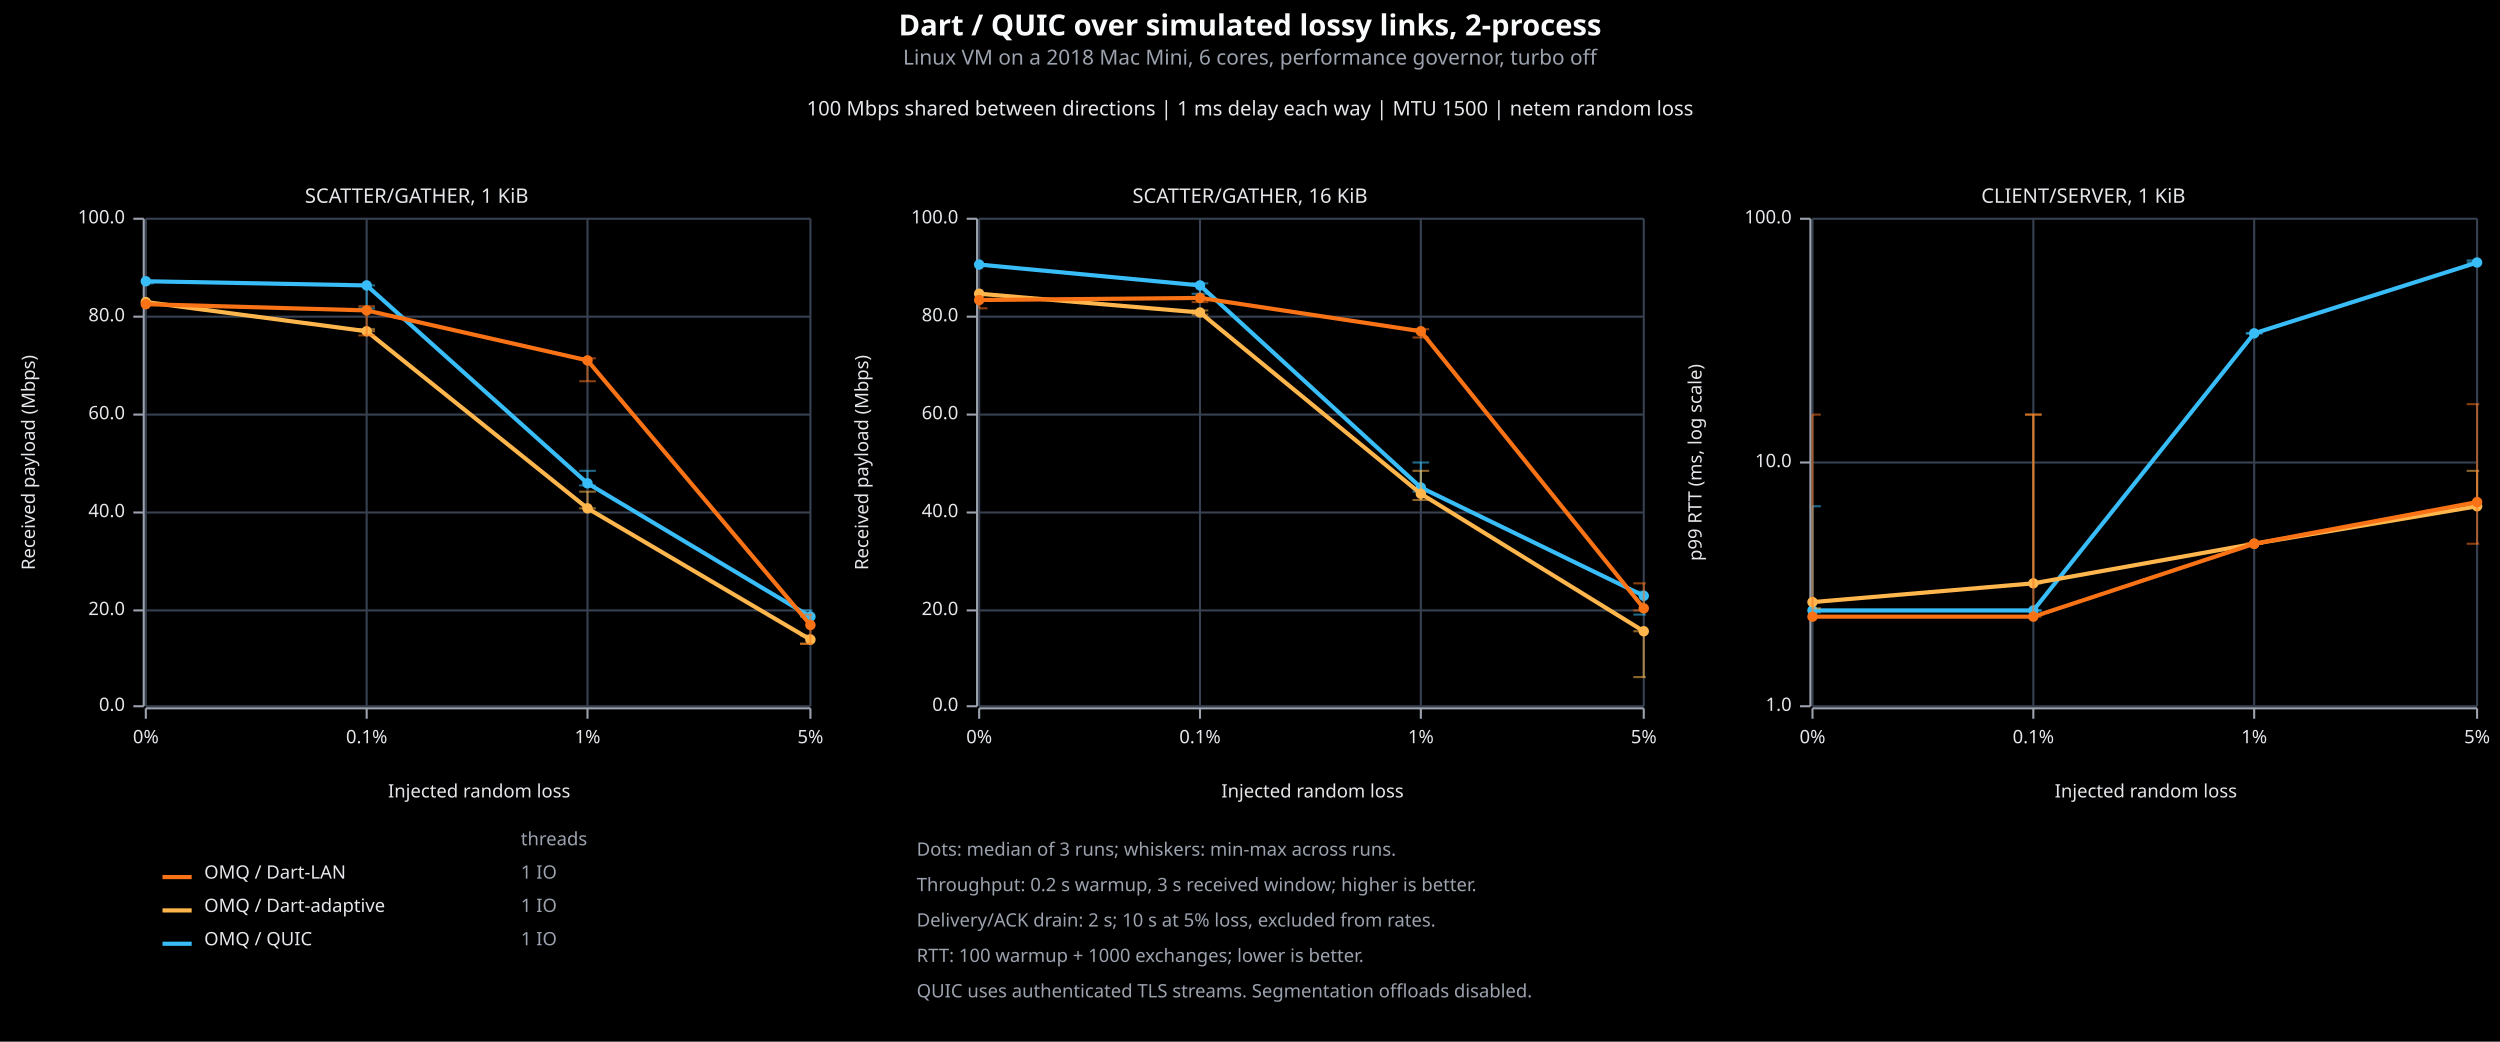
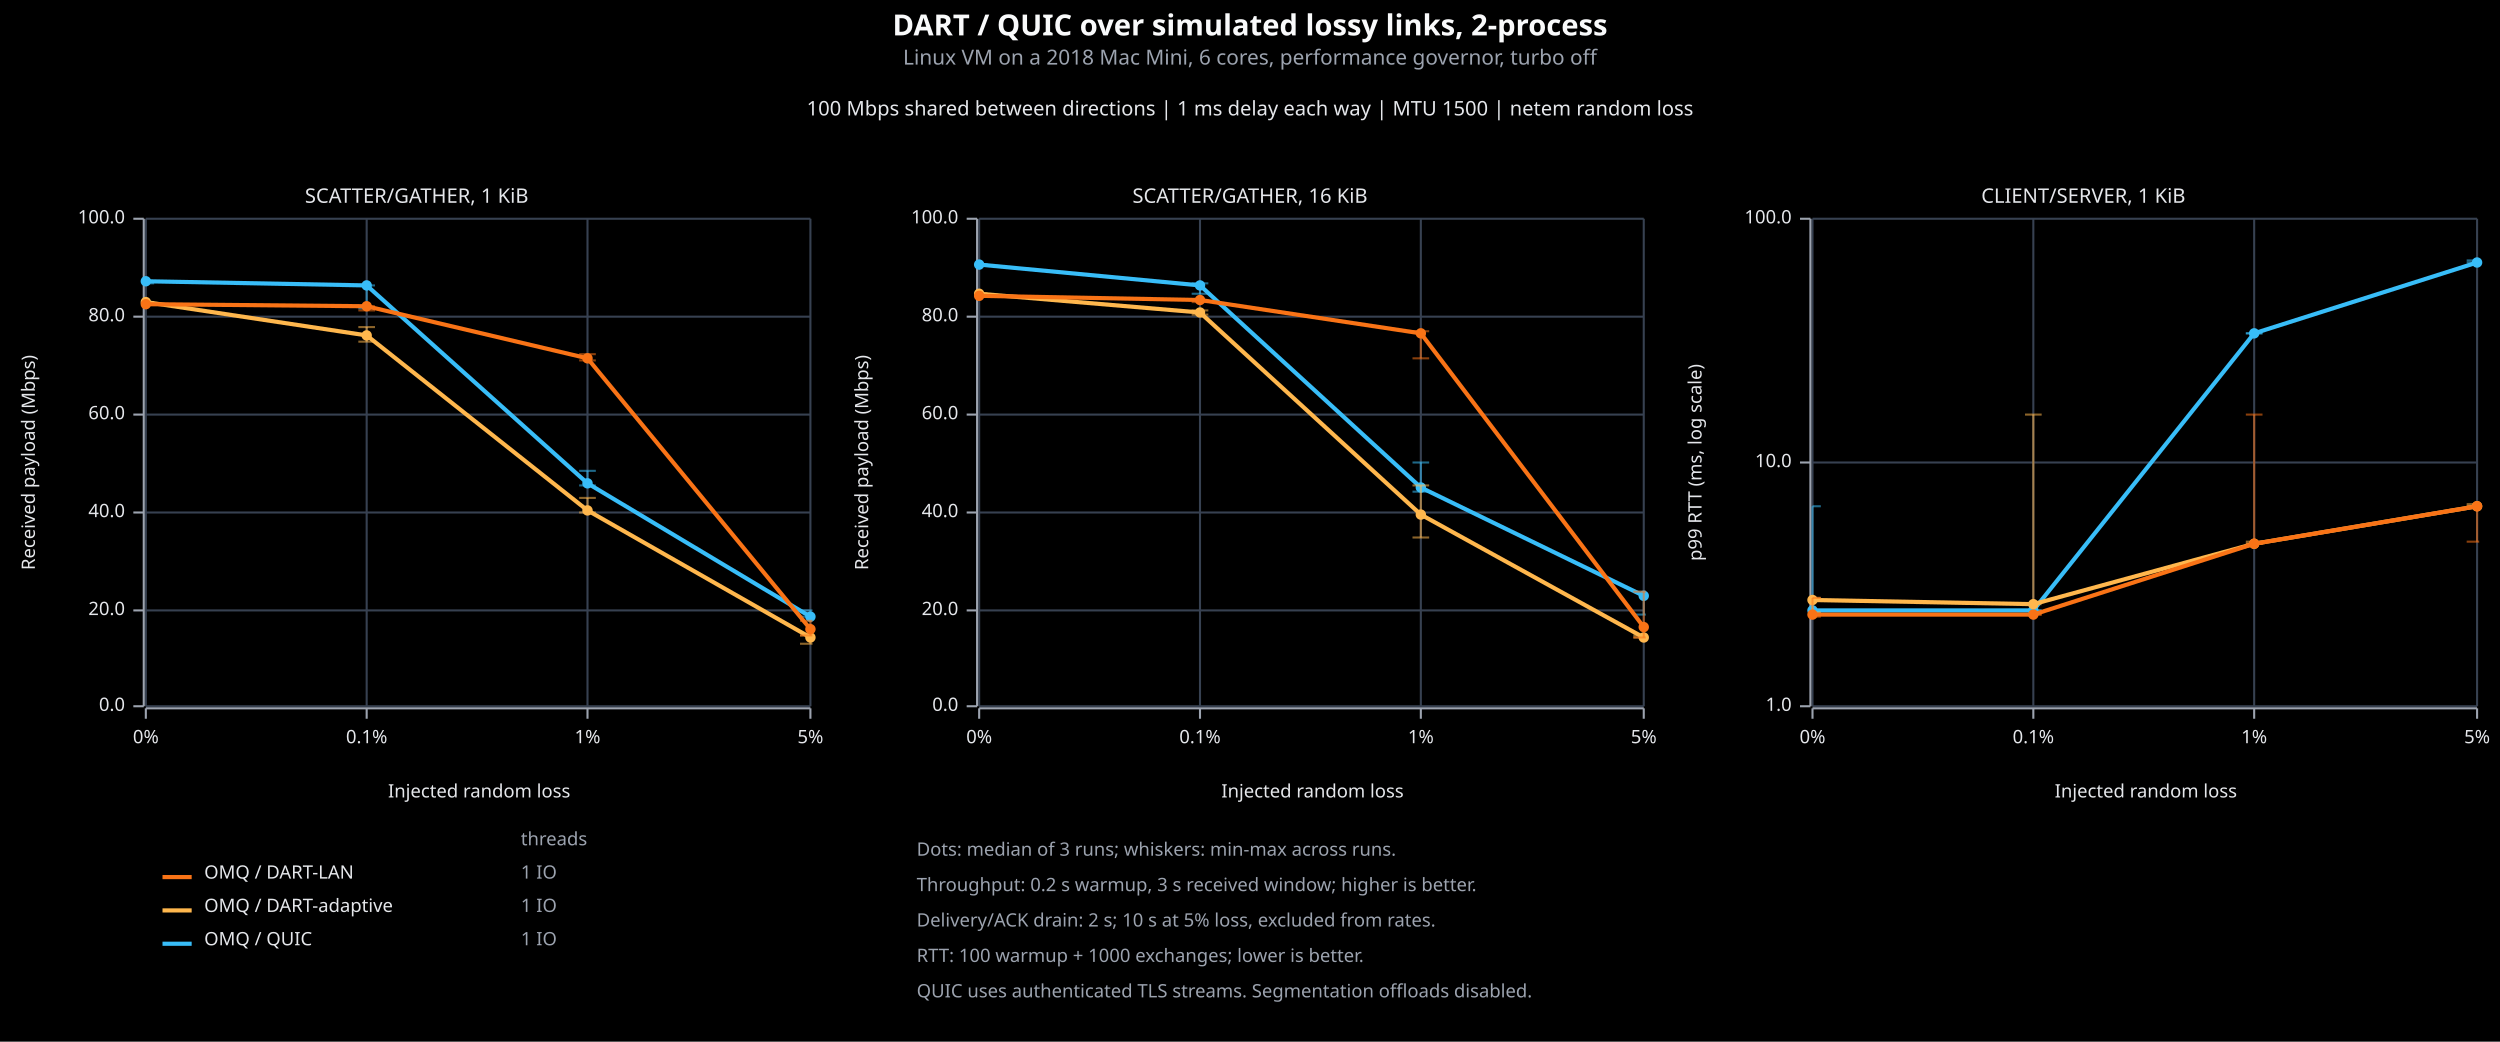
<svg xmlns="http://www.w3.org/2000/svg" viewBox="0 0 1200 500" font-family="system-ui, -apple-system, sans-serif">
  <rect x="0" y="0" width="1200" height="500" opacity="1" fill="#000000" stroke="none" />
-   <text x="600" y="17" text-anchor="middle" font-family="sans-serif" font-size="14" font-weight="bold" fill="#F9FAFB">Dart / QUIC over simulated lossy links, 2-process</text>
+   <text x="600" y="17" text-anchor="middle" font-family="sans-serif" font-size="14" font-weight="bold" fill="#F9FAFB">DART / QUIC over simulated lossy links, 2-process</text>
  <text x="600" y="31" text-anchor="middle" font-family="sans-serif" font-size="10" fill="#9CA3AF">Linux VM on a 2018 Mac Mini, 6 cores, performance governor, turbo off</text>
  <text x="600" y="53" dy="0.5ex" text-anchor="middle" font-family="sans-serif" font-size="9.677" opacity="1" fill="#E5E7EB">
100 Mbps shared between directions | 1 ms delay each way | MTU 1500 | netem random loss
</text>
  <text x="200" y="90" dy="0.76em" text-anchor="middle" font-family="sans-serif" font-size="9.677" opacity="1" fill="#E5E7EB">
SCATTER/GATHER, 1 KiB
</text>
  <text x="10" y="222" dy="0.76em" text-anchor="middle" font-family="sans-serif" font-size="8.871" opacity="1" fill="#E5E7EB" transform="rotate(270, 10, 222)">
Received payload (Mbps)
</text>
  <text x="230" y="385" dy="-0.5ex" text-anchor="middle" font-family="sans-serif" font-size="8.871" opacity="1" fill="#E5E7EB">
Injected random loss
</text>
  <line opacity="1" stroke="#374151" stroke-width="1" x1="70" y1="339" x2="70" y2="105" />
  <line opacity="1" stroke="#374151" stroke-width="1" x1="176" y1="339" x2="176" y2="105" />
  <line opacity="1" stroke="#374151" stroke-width="1" x1="282" y1="339" x2="282" y2="105" />
  <line opacity="1" stroke="#374151" stroke-width="1" x1="389" y1="339" x2="389" y2="105" />
  <line opacity="1" stroke="#374151" stroke-width="1" x1="70" y1="339" x2="389" y2="339" />
  <line opacity="1" stroke="#374151" stroke-width="1" x1="70" y1="293" x2="389" y2="293" />
  <line opacity="1" stroke="#374151" stroke-width="1" x1="70" y1="246" x2="389" y2="246" />
  <line opacity="1" stroke="#374151" stroke-width="1" x1="70" y1="199" x2="389" y2="199" />
  <line opacity="1" stroke="#374151" stroke-width="1" x1="70" y1="152" x2="389" y2="152" />
  <line opacity="1" stroke="#374151" stroke-width="1" x1="70" y1="105" x2="389" y2="105" />
  <polyline fill="none" opacity="1" stroke="#9CA3AF" stroke-width="1" points="69,105 69,339 " />
  <text x="60" y="339" dy="0.5ex" text-anchor="end" font-family="sans-serif" font-size="8.871" opacity="1" fill="#E5E7EB">
0.0
</text>
  <polyline fill="none" opacity="1" stroke="#9CA3AF" stroke-width="1" points="64,339 69,339 " />
  <text x="60" y="293" dy="0.5ex" text-anchor="end" font-family="sans-serif" font-size="8.871" opacity="1" fill="#E5E7EB">
20.0
</text>
  <polyline fill="none" opacity="1" stroke="#9CA3AF" stroke-width="1" points="64,293 69,293 " />
  <text x="60" y="246" dy="0.5ex" text-anchor="end" font-family="sans-serif" font-size="8.871" opacity="1" fill="#E5E7EB">
40.0
</text>
  <polyline fill="none" opacity="1" stroke="#9CA3AF" stroke-width="1" points="64,246 69,246 " />
  <text x="60" y="199" dy="0.5ex" text-anchor="end" font-family="sans-serif" font-size="8.871" opacity="1" fill="#E5E7EB">
60.0
</text>
  <polyline fill="none" opacity="1" stroke="#9CA3AF" stroke-width="1" points="64,199 69,199 " />
  <text x="60" y="152" dy="0.5ex" text-anchor="end" font-family="sans-serif" font-size="8.871" opacity="1" fill="#E5E7EB">
80.0
</text>
  <polyline fill="none" opacity="1" stroke="#9CA3AF" stroke-width="1" points="64,152 69,152 " />
  <text x="60" y="105" dy="0.5ex" text-anchor="end" font-family="sans-serif" font-size="8.871" opacity="1" fill="#E5E7EB">
100.0
</text>
  <polyline fill="none" opacity="1" stroke="#9CA3AF" stroke-width="1" points="64,105 69,105 " />
  <polyline fill="none" opacity="1" stroke="#9CA3AF" stroke-width="1" points="70,340 389,340 " />
  <text x="70" y="350" dy="0.76em" text-anchor="middle" font-family="sans-serif" font-size="8.871" opacity="1" fill="#E5E7EB">
0%
</text>
  <polyline fill="none" opacity="1" stroke="#9CA3AF" stroke-width="1" points="70,340 70,345 " />
  <text x="176" y="350" dy="0.76em" text-anchor="middle" font-family="sans-serif" font-size="8.871" opacity="1" fill="#E5E7EB">
0.1%
</text>
  <polyline fill="none" opacity="1" stroke="#9CA3AF" stroke-width="1" points="176,340 176,345 " />
  <text x="282" y="350" dy="0.76em" text-anchor="middle" font-family="sans-serif" font-size="8.871" opacity="1" fill="#E5E7EB">
1%
</text>
  <polyline fill="none" opacity="1" stroke="#9CA3AF" stroke-width="1" points="282,340 282,345 " />
  <text x="389" y="350" dy="0.76em" text-anchor="middle" font-family="sans-serif" font-size="8.871" opacity="1" fill="#E5E7EB">
5%
</text>
  <polyline fill="none" opacity="1" stroke="#9CA3AF" stroke-width="1" points="389,340 389,345 " />
  <polyline fill="none" opacity="0.55" stroke="#38BDF8" stroke-width="1" points="70,136 70,135 " />
  <polyline fill="none" opacity="0.55" stroke="#38BDF8" stroke-width="1" points="70,136 74,136 " />
  <polyline fill="none" opacity="0.55" stroke="#38BDF8" stroke-width="1" points="70,135 74,135 " />
  <polyline fill="none" opacity="0.55" stroke="#38BDF8" stroke-width="1" points="176,148 176,137 " />
  <polyline fill="none" opacity="0.55" stroke="#38BDF8" stroke-width="1" points="172,148 180,148 " />
  <polyline fill="none" opacity="0.55" stroke="#38BDF8" stroke-width="1" points="172,137 180,137 " />
  <polyline fill="none" opacity="0.55" stroke="#38BDF8" stroke-width="1" points="282,233 282,226 " />
  <polyline fill="none" opacity="0.55" stroke="#38BDF8" stroke-width="1" points="278,233 286,233 " />
  <polyline fill="none" opacity="0.55" stroke="#38BDF8" stroke-width="1" points="278,226 286,226 " />
  <polyline fill="none" opacity="0.55" stroke="#38BDF8" stroke-width="1" points="389,296 389,293 " />
  <polyline fill="none" opacity="0.55" stroke="#38BDF8" stroke-width="1" points="384,296 390,296 " />
  <polyline fill="none" opacity="0.55" stroke="#38BDF8" stroke-width="1" points="384,293 390,293 " />
  <polyline fill="none" opacity="1" stroke="#38BDF8" stroke-width="2" points="70,135 176,137 282,232 389,296 " />
  <circle cx="70" cy="135" r="2.5" opacity="1" fill="#38BDF8" stroke="none" stroke-width="1" />
  <circle cx="176" cy="137" r="2.5" opacity="1" fill="#38BDF8" stroke="none" stroke-width="1" />
  <circle cx="282" cy="232" r="2.5" opacity="1" fill="#38BDF8" stroke="none" stroke-width="1" />
  <circle cx="389" cy="296" r="2.5" opacity="1" fill="#38BDF8" stroke="none" stroke-width="1" />
  <polyline fill="none" opacity="0.55" stroke="#FFB74D" stroke-width="1" points="70,145 70,145 " />
  <polyline fill="none" opacity="0.55" stroke="#FFB74D" stroke-width="1" points="70,145 74,145 " />
  <polyline fill="none" opacity="0.55" stroke="#FFB74D" stroke-width="1" points="70,145 74,145 " />
-   <polyline fill="none" opacity="0.55" stroke="#FFB74D" stroke-width="1" points="176,159 176,158 " />
-   <polyline fill="none" opacity="0.55" stroke="#FFB74D" stroke-width="1" points="172,159 180,159 " />
-   <polyline fill="none" opacity="0.55" stroke="#FFB74D" stroke-width="1" points="172,158 180,158 " />
-   <polyline fill="none" opacity="0.55" stroke="#FFB74D" stroke-width="1" points="282,244 282,236 " />
-   <polyline fill="none" opacity="0.55" stroke="#FFB74D" stroke-width="1" points="278,244 286,244 " />
-   <polyline fill="none" opacity="0.55" stroke="#FFB74D" stroke-width="1" points="278,236 286,236 " />
+   <polyline fill="none" opacity="0.55" stroke="#FFB74D" stroke-width="1" points="176,164 176,157 " />
+   <polyline fill="none" opacity="0.55" stroke="#FFB74D" stroke-width="1" points="172,164 180,164 " />
+   <polyline fill="none" opacity="0.55" stroke="#FFB74D" stroke-width="1" points="172,157 180,157 " />
+   <polyline fill="none" opacity="0.55" stroke="#FFB74D" stroke-width="1" points="282,246 282,239 " />
+   <polyline fill="none" opacity="0.55" stroke="#FFB74D" stroke-width="1" points="278,246 286,246 " />
+   <polyline fill="none" opacity="0.55" stroke="#FFB74D" stroke-width="1" points="278,239 286,239 " />
  <polyline fill="none" opacity="0.55" stroke="#FFB74D" stroke-width="1" points="389,309 389,305 " />
  <polyline fill="none" opacity="0.55" stroke="#FFB74D" stroke-width="1" points="384,309 390,309 " />
  <polyline fill="none" opacity="0.55" stroke="#FFB74D" stroke-width="1" points="384,305 390,305 " />
-   <polyline fill="none" opacity="1" stroke="#FFB74D" stroke-width="2" points="70,145 176,159 282,244 389,307 " />
+   <polyline fill="none" opacity="1" stroke="#FFB74D" stroke-width="2" points="70,145 176,161 282,245 389,306 " />
  <circle cx="70" cy="145" r="2.5" opacity="1" fill="#FFB74D" stroke="none" stroke-width="1" />
-   <circle cx="176" cy="159" r="2.5" opacity="1" fill="#FFB74D" stroke="none" stroke-width="1" />
-   <circle cx="282" cy="244" r="2.5" opacity="1" fill="#FFB74D" stroke="none" stroke-width="1" />
-   <circle cx="389" cy="307" r="2.5" opacity="1" fill="#FFB74D" stroke="none" stroke-width="1" />
+   <circle cx="176" cy="161" r="2.5" opacity="1" fill="#FFB74D" stroke="none" stroke-width="1" />
+   <circle cx="282" cy="245" r="2.5" opacity="1" fill="#FFB74D" stroke="none" stroke-width="1" />
+   <circle cx="389" cy="306" r="2.5" opacity="1" fill="#FFB74D" stroke="none" stroke-width="1" />
  <polyline fill="none" opacity="0.55" stroke="#F97316" stroke-width="1" points="70,146 70,146 " />
  <polyline fill="none" opacity="0.55" stroke="#F97316" stroke-width="1" points="70,146 74,146 " />
  <polyline fill="none" opacity="0.55" stroke="#F97316" stroke-width="1" points="70,146 74,146 " />
-   <polyline fill="none" opacity="0.55" stroke="#F97316" stroke-width="1" points="176,161 176,147 " />
-   <polyline fill="none" opacity="0.55" stroke="#F97316" stroke-width="1" points="172,161 180,161 " />
+   <polyline fill="none" opacity="0.55" stroke="#F97316" stroke-width="1" points="176,149 176,147 " />
+   <polyline fill="none" opacity="0.55" stroke="#F97316" stroke-width="1" points="172,149 180,149 " />
  <polyline fill="none" opacity="0.55" stroke="#F97316" stroke-width="1" points="172,147 180,147 " />
-   <polyline fill="none" opacity="0.55" stroke="#F97316" stroke-width="1" points="282,183 282,172 " />
-   <polyline fill="none" opacity="0.55" stroke="#F97316" stroke-width="1" points="278,183 286,183 " />
-   <polyline fill="none" opacity="0.55" stroke="#F97316" stroke-width="1" points="278,172 286,172 " />
-   <polyline fill="none" opacity="0.55" stroke="#F97316" stroke-width="1" points="389,309 389,295 " />
-   <polyline fill="none" opacity="0.55" stroke="#F97316" stroke-width="1" points="384,309 390,309 " />
-   <polyline fill="none" opacity="0.55" stroke="#F97316" stroke-width="1" points="384,295 390,295 " />
-   <polyline fill="none" opacity="1" stroke="#F97316" stroke-width="2" points="70,146 176,149 282,173 389,300 " />
+   <polyline fill="none" opacity="0.55" stroke="#F97316" stroke-width="1" points="282,173 282,170 " />
+   <polyline fill="none" opacity="0.55" stroke="#F97316" stroke-width="1" points="278,173 286,173 " />
+   <polyline fill="none" opacity="0.55" stroke="#F97316" stroke-width="1" points="278,170 286,170 " />
+   <polyline fill="none" opacity="0.55" stroke="#F97316" stroke-width="1" points="389,305 389,298 " />
+   <polyline fill="none" opacity="0.55" stroke="#F97316" stroke-width="1" points="384,305 390,305 " />
+   <polyline fill="none" opacity="0.55" stroke="#F97316" stroke-width="1" points="384,298 390,298 " />
+   <polyline fill="none" opacity="1" stroke="#F97316" stroke-width="2" points="70,146 176,147 282,172 389,302 " />
  <circle cx="70" cy="146" r="2.5" opacity="1" fill="#F97316" stroke="none" stroke-width="1" />
-   <circle cx="176" cy="149" r="2.5" opacity="1" fill="#F97316" stroke="none" stroke-width="1" />
-   <circle cx="282" cy="173" r="2.5" opacity="1" fill="#F97316" stroke="none" stroke-width="1" />
-   <circle cx="389" cy="300" r="2.5" opacity="1" fill="#F97316" stroke="none" stroke-width="1" />
+   <circle cx="176" cy="147" r="2.5" opacity="1" fill="#F97316" stroke="none" stroke-width="1" />
+   <circle cx="282" cy="172" r="2.5" opacity="1" fill="#F97316" stroke="none" stroke-width="1" />
+   <circle cx="389" cy="302" r="2.5" opacity="1" fill="#F97316" stroke="none" stroke-width="1" />
  <text x="600" y="90" dy="0.76em" text-anchor="middle" font-family="sans-serif" font-size="9.677" opacity="1" fill="#E5E7EB">
SCATTER/GATHER, 16 KiB
</text>
  <text x="410" y="222" dy="0.76em" text-anchor="middle" font-family="sans-serif" font-size="8.871" opacity="1" fill="#E5E7EB" transform="rotate(270, 410, 222)">
Received payload (Mbps)
</text>
  <text x="630" y="385" dy="-0.5ex" text-anchor="middle" font-family="sans-serif" font-size="8.871" opacity="1" fill="#E5E7EB">
Injected random loss
</text>
  <line opacity="1" stroke="#374151" stroke-width="1" x1="470" y1="339" x2="470" y2="105" />
  <line opacity="1" stroke="#374151" stroke-width="1" x1="576" y1="339" x2="576" y2="105" />
  <line opacity="1" stroke="#374151" stroke-width="1" x1="682" y1="339" x2="682" y2="105" />
  <line opacity="1" stroke="#374151" stroke-width="1" x1="789" y1="339" x2="789" y2="105" />
  <line opacity="1" stroke="#374151" stroke-width="1" x1="470" y1="339" x2="789" y2="339" />
  <line opacity="1" stroke="#374151" stroke-width="1" x1="470" y1="293" x2="789" y2="293" />
  <line opacity="1" stroke="#374151" stroke-width="1" x1="470" y1="246" x2="789" y2="246" />
  <line opacity="1" stroke="#374151" stroke-width="1" x1="470" y1="199" x2="789" y2="199" />
  <line opacity="1" stroke="#374151" stroke-width="1" x1="470" y1="152" x2="789" y2="152" />
  <line opacity="1" stroke="#374151" stroke-width="1" x1="470" y1="105" x2="789" y2="105" />
  <polyline fill="none" opacity="1" stroke="#9CA3AF" stroke-width="1" points="469,105 469,339 " />
  <text x="460" y="339" dy="0.5ex" text-anchor="end" font-family="sans-serif" font-size="8.871" opacity="1" fill="#E5E7EB">
0.0
</text>
  <polyline fill="none" opacity="1" stroke="#9CA3AF" stroke-width="1" points="464,339 469,339 " />
  <text x="460" y="293" dy="0.5ex" text-anchor="end" font-family="sans-serif" font-size="8.871" opacity="1" fill="#E5E7EB">
20.0
</text>
  <polyline fill="none" opacity="1" stroke="#9CA3AF" stroke-width="1" points="464,293 469,293 " />
  <text x="460" y="246" dy="0.5ex" text-anchor="end" font-family="sans-serif" font-size="8.871" opacity="1" fill="#E5E7EB">
40.0
</text>
  <polyline fill="none" opacity="1" stroke="#9CA3AF" stroke-width="1" points="464,246 469,246 " />
  <text x="460" y="199" dy="0.5ex" text-anchor="end" font-family="sans-serif" font-size="8.871" opacity="1" fill="#E5E7EB">
60.0
</text>
  <polyline fill="none" opacity="1" stroke="#9CA3AF" stroke-width="1" points="464,199 469,199 " />
  <text x="460" y="152" dy="0.5ex" text-anchor="end" font-family="sans-serif" font-size="8.871" opacity="1" fill="#E5E7EB">
80.0
</text>
  <polyline fill="none" opacity="1" stroke="#9CA3AF" stroke-width="1" points="464,152 469,152 " />
  <text x="460" y="105" dy="0.5ex" text-anchor="end" font-family="sans-serif" font-size="8.871" opacity="1" fill="#E5E7EB">
100.0
</text>
  <polyline fill="none" opacity="1" stroke="#9CA3AF" stroke-width="1" points="464,105 469,105 " />
  <polyline fill="none" opacity="1" stroke="#9CA3AF" stroke-width="1" points="470,340 789,340 " />
  <text x="470" y="350" dy="0.76em" text-anchor="middle" font-family="sans-serif" font-size="8.871" opacity="1" fill="#E5E7EB">
0%
</text>
  <polyline fill="none" opacity="1" stroke="#9CA3AF" stroke-width="1" points="470,340 470,345 " />
  <text x="576" y="350" dy="0.76em" text-anchor="middle" font-family="sans-serif" font-size="8.871" opacity="1" fill="#E5E7EB">
0.1%
</text>
  <polyline fill="none" opacity="1" stroke="#9CA3AF" stroke-width="1" points="576,340 576,345 " />
  <text x="682" y="350" dy="0.76em" text-anchor="middle" font-family="sans-serif" font-size="8.871" opacity="1" fill="#E5E7EB">
1%
</text>
  <polyline fill="none" opacity="1" stroke="#9CA3AF" stroke-width="1" points="682,340 682,345 " />
  <text x="789" y="350" dy="0.76em" text-anchor="middle" font-family="sans-serif" font-size="8.871" opacity="1" fill="#E5E7EB">
5%
</text>
  <polyline fill="none" opacity="1" stroke="#9CA3AF" stroke-width="1" points="789,340 789,345 " />
  <polyline fill="none" opacity="0.55" stroke="#38BDF8" stroke-width="1" points="470,127 470,127 " />
  <polyline fill="none" opacity="0.55" stroke="#38BDF8" stroke-width="1" points="470,127 474,127 " />
  <polyline fill="none" opacity="0.55" stroke="#38BDF8" stroke-width="1" points="470,127 474,127 " />
  <polyline fill="none" opacity="0.55" stroke="#38BDF8" stroke-width="1" points="576,141 576,136 " />
  <polyline fill="none" opacity="0.55" stroke="#38BDF8" stroke-width="1" points="572,141 580,141 " />
  <polyline fill="none" opacity="0.55" stroke="#38BDF8" stroke-width="1" points="572,136 580,136 " />
  <polyline fill="none" opacity="0.55" stroke="#38BDF8" stroke-width="1" points="682,236 682,222 " />
  <polyline fill="none" opacity="0.55" stroke="#38BDF8" stroke-width="1" points="678,236 686,236 " />
  <polyline fill="none" opacity="0.55" stroke="#38BDF8" stroke-width="1" points="678,222 686,222 " />
  <polyline fill="none" opacity="0.55" stroke="#38BDF8" stroke-width="1" points="789,295 789,284 " />
  <polyline fill="none" opacity="0.55" stroke="#38BDF8" stroke-width="1" points="784,295 790,295 " />
  <polyline fill="none" opacity="0.55" stroke="#38BDF8" stroke-width="1" points="784,284 790,284 " />
  <polyline fill="none" opacity="1" stroke="#38BDF8" stroke-width="2" points="470,127 576,137 682,234 789,286 " />
  <circle cx="470" cy="127" r="2.5" opacity="1" fill="#38BDF8" stroke="none" stroke-width="1" />
  <circle cx="576" cy="137" r="2.5" opacity="1" fill="#38BDF8" stroke="none" stroke-width="1" />
  <circle cx="682" cy="234" r="2.5" opacity="1" fill="#38BDF8" stroke="none" stroke-width="1" />
  <circle cx="789" cy="286" r="2.5" opacity="1" fill="#38BDF8" stroke="none" stroke-width="1" />
  <polyline fill="none" opacity="0.55" stroke="#FFB74D" stroke-width="1" points="470,141 470,141 " />
  <polyline fill="none" opacity="0.55" stroke="#FFB74D" stroke-width="1" points="470,141 474,141 " />
  <polyline fill="none" opacity="0.55" stroke="#FFB74D" stroke-width="1" points="470,141 474,141 " />
  <polyline fill="none" opacity="0.55" stroke="#FFB74D" stroke-width="1" points="576,151 576,149 " />
  <polyline fill="none" opacity="0.55" stroke="#FFB74D" stroke-width="1" points="572,151 580,151 " />
  <polyline fill="none" opacity="0.55" stroke="#FFB74D" stroke-width="1" points="572,149 580,149 " />
-   <polyline fill="none" opacity="0.55" stroke="#FFB74D" stroke-width="1" points="682,240 682,226 " />
-   <polyline fill="none" opacity="0.55" stroke="#FFB74D" stroke-width="1" points="678,240 686,240 " />
-   <polyline fill="none" opacity="0.55" stroke="#FFB74D" stroke-width="1" points="678,226 686,226 " />
-   <polyline fill="none" opacity="0.55" stroke="#FFB74D" stroke-width="1" points="789,325 789,303 " />
-   <polyline fill="none" opacity="0.55" stroke="#FFB74D" stroke-width="1" points="784,325 790,325 " />
-   <polyline fill="none" opacity="0.55" stroke="#FFB74D" stroke-width="1" points="784,303 790,303 " />
-   <polyline fill="none" opacity="1" stroke="#FFB74D" stroke-width="2" points="470,141 576,150 682,237 789,303 " />
+   <polyline fill="none" opacity="0.55" stroke="#FFB74D" stroke-width="1" points="682,258 682,233 " />
+   <polyline fill="none" opacity="0.55" stroke="#FFB74D" stroke-width="1" points="678,258 686,258 " />
+   <polyline fill="none" opacity="0.55" stroke="#FFB74D" stroke-width="1" points="678,233 686,233 " />
+   <polyline fill="none" opacity="0.55" stroke="#FFB74D" stroke-width="1" points="789,306 789,305 " />
+   <polyline fill="none" opacity="0.55" stroke="#FFB74D" stroke-width="1" points="784,306 790,306 " />
+   <polyline fill="none" opacity="0.55" stroke="#FFB74D" stroke-width="1" points="784,305 790,305 " />
+   <polyline fill="none" opacity="1" stroke="#FFB74D" stroke-width="2" points="470,141 576,150 682,247 789,306 " />
  <circle cx="470" cy="141" r="2.5" opacity="1" fill="#FFB74D" stroke="none" stroke-width="1" />
  <circle cx="576" cy="150" r="2.5" opacity="1" fill="#FFB74D" stroke="none" stroke-width="1" />
-   <circle cx="682" cy="237" r="2.5" opacity="1" fill="#FFB74D" stroke="none" stroke-width="1" />
-   <circle cx="789" cy="303" r="2.5" opacity="1" fill="#FFB74D" stroke="none" stroke-width="1" />
-   <polyline fill="none" opacity="0.55" stroke="#F97316" stroke-width="1" points="470,148 470,144 " />
-   <polyline fill="none" opacity="0.55" stroke="#F97316" stroke-width="1" points="470,148 474,148 " />
-   <polyline fill="none" opacity="0.55" stroke="#F97316" stroke-width="1" points="470,144 474,144 " />
-   <polyline fill="none" opacity="0.55" stroke="#F97316" stroke-width="1" points="576,145 576,143 " />
+   <circle cx="682" cy="247" r="2.5" opacity="1" fill="#FFB74D" stroke="none" stroke-width="1" />
+   <circle cx="789" cy="306" r="2.5" opacity="1" fill="#FFB74D" stroke="none" stroke-width="1" />
+   <polyline fill="none" opacity="0.55" stroke="#F97316" stroke-width="1" points="470,142 470,142 " />
+   <polyline fill="none" opacity="0.55" stroke="#F97316" stroke-width="1" points="470,142 474,142 " />
+   <polyline fill="none" opacity="0.55" stroke="#F97316" stroke-width="1" points="470,142 474,142 " />
+   <polyline fill="none" opacity="0.55" stroke="#F97316" stroke-width="1" points="576,145 576,144 " />
  <polyline fill="none" opacity="0.55" stroke="#F97316" stroke-width="1" points="572,145 580,145 " />
-   <polyline fill="none" opacity="0.55" stroke="#F97316" stroke-width="1" points="572,143 580,143 " />
-   <polyline fill="none" opacity="0.55" stroke="#F97316" stroke-width="1" points="682,162 682,158 " />
-   <polyline fill="none" opacity="0.55" stroke="#F97316" stroke-width="1" points="678,162 686,162 " />
-   <polyline fill="none" opacity="0.55" stroke="#F97316" stroke-width="1" points="678,158 686,158 " />
-   <polyline fill="none" opacity="0.55" stroke="#F97316" stroke-width="1" points="789,293 789,280 " />
-   <polyline fill="none" opacity="0.55" stroke="#F97316" stroke-width="1" points="784,293 790,293 " />
-   <polyline fill="none" opacity="0.55" stroke="#F97316" stroke-width="1" points="784,280 790,280 " />
-   <polyline fill="none" opacity="1" stroke="#F97316" stroke-width="2" points="470,144 576,143 682,159 789,292 " />
-   <circle cx="470" cy="144" r="2.5" opacity="1" fill="#F97316" stroke="none" stroke-width="1" />
-   <circle cx="576" cy="143" r="2.5" opacity="1" fill="#F97316" stroke="none" stroke-width="1" />
-   <circle cx="682" cy="159" r="2.5" opacity="1" fill="#F97316" stroke="none" stroke-width="1" />
-   <circle cx="789" cy="292" r="2.5" opacity="1" fill="#F97316" stroke="none" stroke-width="1" />
+   <polyline fill="none" opacity="0.55" stroke="#F97316" stroke-width="1" points="572,144 580,144 " />
+   <polyline fill="none" opacity="0.55" stroke="#F97316" stroke-width="1" points="682,172 682,159 " />
+   <polyline fill="none" opacity="0.55" stroke="#F97316" stroke-width="1" points="678,172 686,172 " />
+   <polyline fill="none" opacity="0.55" stroke="#F97316" stroke-width="1" points="678,159 686,159 " />
+   <polyline fill="none" opacity="0.55" stroke="#F97316" stroke-width="1" points="789,306 789,284 " />
+   <polyline fill="none" opacity="0.55" stroke="#F97316" stroke-width="1" points="784,306 790,306 " />
+   <polyline fill="none" opacity="0.55" stroke="#F97316" stroke-width="1" points="784,284 790,284 " />
+   <polyline fill="none" opacity="1" stroke="#F97316" stroke-width="2" points="470,142 576,144 682,160 789,301 " />
+   <circle cx="470" cy="142" r="2.5" opacity="1" fill="#F97316" stroke="none" stroke-width="1" />
+   <circle cx="576" cy="144" r="2.5" opacity="1" fill="#F97316" stroke="none" stroke-width="1" />
+   <circle cx="682" cy="160" r="2.5" opacity="1" fill="#F97316" stroke="none" stroke-width="1" />
+   <circle cx="789" cy="301" r="2.5" opacity="1" fill="#F97316" stroke="none" stroke-width="1" />
  <text x="1000" y="90" dy="0.76em" text-anchor="middle" font-family="sans-serif" font-size="9.677" opacity="1" fill="#E5E7EB">
CLIENT/SERVER, 1 KiB
</text>
  <text x="810" y="222" dy="0.76em" text-anchor="middle" font-family="sans-serif" font-size="8.871" opacity="1" fill="#E5E7EB" transform="rotate(270, 810, 222)">
p99 RTT (ms, log scale)
</text>
  <text x="1030" y="385" dy="-0.5ex" text-anchor="middle" font-family="sans-serif" font-size="8.871" opacity="1" fill="#E5E7EB">
Injected random loss
</text>
  <line opacity="1" stroke="#374151" stroke-width="1" x1="870" y1="339" x2="870" y2="105" />
  <line opacity="1" stroke="#374151" stroke-width="1" x1="976" y1="339" x2="976" y2="105" />
  <line opacity="1" stroke="#374151" stroke-width="1" x1="1082" y1="339" x2="1082" y2="105" />
  <line opacity="1" stroke="#374151" stroke-width="1" x1="1189" y1="339" x2="1189" y2="105" />
  <line opacity="1" stroke="#374151" stroke-width="1" x1="870" y1="339" x2="1189" y2="339" />
  <line opacity="1" stroke="#374151" stroke-width="1" x1="870" y1="222" x2="1189" y2="222" />
  <line opacity="1" stroke="#374151" stroke-width="1" x1="870" y1="105" x2="1189" y2="105" />
  <polyline fill="none" opacity="1" stroke="#9CA3AF" stroke-width="1" points="869,105 869,339 " />
  <text x="860" y="339" dy="0.5ex" text-anchor="end" font-family="sans-serif" font-size="8.871" opacity="1" fill="#E5E7EB">
1.0
</text>
  <polyline fill="none" opacity="1" stroke="#9CA3AF" stroke-width="1" points="864,339 869,339 " />
  <text x="860" y="222" dy="0.5ex" text-anchor="end" font-family="sans-serif" font-size="8.871" opacity="1" fill="#E5E7EB">
10.0
</text>
  <polyline fill="none" opacity="1" stroke="#9CA3AF" stroke-width="1" points="864,222 869,222 " />
  <text x="860" y="105" dy="0.5ex" text-anchor="end" font-family="sans-serif" font-size="8.871" opacity="1" fill="#E5E7EB">
100.0
</text>
  <polyline fill="none" opacity="1" stroke="#9CA3AF" stroke-width="1" points="864,105 869,105 " />
  <polyline fill="none" opacity="1" stroke="#9CA3AF" stroke-width="1" points="870,340 1189,340 " />
  <text x="870" y="350" dy="0.76em" text-anchor="middle" font-family="sans-serif" font-size="8.871" opacity="1" fill="#E5E7EB">
0%
</text>
  <polyline fill="none" opacity="1" stroke="#9CA3AF" stroke-width="1" points="870,340 870,345 " />
  <text x="976" y="350" dy="0.76em" text-anchor="middle" font-family="sans-serif" font-size="8.871" opacity="1" fill="#E5E7EB">
0.1%
</text>
  <polyline fill="none" opacity="1" stroke="#9CA3AF" stroke-width="1" points="976,340 976,345 " />
  <text x="1082" y="350" dy="0.76em" text-anchor="middle" font-family="sans-serif" font-size="8.871" opacity="1" fill="#E5E7EB">
1%
</text>
  <polyline fill="none" opacity="1" stroke="#9CA3AF" stroke-width="1" points="1082,340 1082,345 " />
  <text x="1189" y="350" dy="0.76em" text-anchor="middle" font-family="sans-serif" font-size="8.871" opacity="1" fill="#E5E7EB">
5%
</text>
  <polyline fill="none" opacity="1" stroke="#9CA3AF" stroke-width="1" points="1189,340 1189,345 " />
  <polyline fill="none" opacity="0.55" stroke="#38BDF8" stroke-width="1" points="870,294 870,243 " />
  <polyline fill="none" opacity="0.55" stroke="#38BDF8" stroke-width="1" points="870,294 874,294 " />
  <polyline fill="none" opacity="0.55" stroke="#38BDF8" stroke-width="1" points="870,243 874,243 " />
  <polyline fill="none" opacity="0.55" stroke="#38BDF8" stroke-width="1" points="976,293 976,293 " />
  <polyline fill="none" opacity="0.55" stroke="#38BDF8" stroke-width="1" points="972,293 980,293 " />
  <polyline fill="none" opacity="0.55" stroke="#38BDF8" stroke-width="1" points="972,293 980,293 " />
  <polyline fill="none" opacity="0.55" stroke="#38BDF8" stroke-width="1" points="1082,160 1082,160 " />
  <polyline fill="none" opacity="0.55" stroke="#38BDF8" stroke-width="1" points="1078,160 1086,160 " />
  <polyline fill="none" opacity="0.55" stroke="#38BDF8" stroke-width="1" points="1078,160 1086,160 " />
  <polyline fill="none" opacity="0.55" stroke="#38BDF8" stroke-width="1" points="1189,126 1189,125 " />
  <polyline fill="none" opacity="0.55" stroke="#38BDF8" stroke-width="1" points="1184,126 1190,126 " />
  <polyline fill="none" opacity="0.55" stroke="#38BDF8" stroke-width="1" points="1184,125 1190,125 " />
  <polyline fill="none" opacity="1" stroke="#38BDF8" stroke-width="2" points="870,293 976,293 1082,160 1189,126 " />
  <circle cx="870" cy="293" r="2.5" opacity="1" fill="#38BDF8" stroke="none" stroke-width="1" />
  <circle cx="976" cy="293" r="2.5" opacity="1" fill="#38BDF8" stroke="none" stroke-width="1" />
  <circle cx="1082" cy="160" r="2.5" opacity="1" fill="#38BDF8" stroke="none" stroke-width="1" />
  <circle cx="1189" cy="126" r="2.5" opacity="1" fill="#38BDF8" stroke="none" stroke-width="1" />
-   <polyline fill="none" opacity="0.55" stroke="#FFB74D" stroke-width="1" points="870,292 870,289 " />
-   <polyline fill="none" opacity="0.55" stroke="#FFB74D" stroke-width="1" points="870,292 874,292 " />
-   <polyline fill="none" opacity="0.55" stroke="#FFB74D" stroke-width="1" points="870,289 874,289 " />
-   <polyline fill="none" opacity="0.55" stroke="#FFB74D" stroke-width="1" points="976,280 976,199 " />
-   <polyline fill="none" opacity="0.55" stroke="#FFB74D" stroke-width="1" points="972,280 980,280 " />
+   <polyline fill="none" opacity="0.55" stroke="#FFB74D" stroke-width="1" points="870,294 870,287 " />
+   <polyline fill="none" opacity="0.55" stroke="#FFB74D" stroke-width="1" points="870,294 874,294 " />
+   <polyline fill="none" opacity="0.55" stroke="#FFB74D" stroke-width="1" points="870,287 874,287 " />
+   <polyline fill="none" opacity="0.55" stroke="#FFB74D" stroke-width="1" points="976,290 976,199 " />
+   <polyline fill="none" opacity="0.55" stroke="#FFB74D" stroke-width="1" points="972,290 980,290 " />
  <polyline fill="none" opacity="0.55" stroke="#FFB74D" stroke-width="1" points="972,199 980,199 " />
-   <polyline fill="none" opacity="0.55" stroke="#FFB74D" stroke-width="1" points="1082,261 1082,261 " />
+   <polyline fill="none" opacity="0.55" stroke="#FFB74D" stroke-width="1" points="1082,261 1082,260 " />
  <polyline fill="none" opacity="0.55" stroke="#FFB74D" stroke-width="1" points="1078,261 1086,261 " />
-   <polyline fill="none" opacity="0.55" stroke="#FFB74D" stroke-width="1" points="1078,261 1086,261 " />
-   <polyline fill="none" opacity="0.55" stroke="#FFB74D" stroke-width="1" points="1189,243 1189,226 " />
+   <polyline fill="none" opacity="0.55" stroke="#FFB74D" stroke-width="1" points="1078,260 1086,260 " />
+   <polyline fill="none" opacity="0.55" stroke="#FFB74D" stroke-width="1" points="1189,243 1189,242 " />
  <polyline fill="none" opacity="0.55" stroke="#FFB74D" stroke-width="1" points="1184,243 1190,243 " />
-   <polyline fill="none" opacity="0.55" stroke="#FFB74D" stroke-width="1" points="1184,226 1190,226 " />
-   <polyline fill="none" opacity="1" stroke="#FFB74D" stroke-width="2" points="870,289 976,280 1082,261 1189,243 " />
-   <circle cx="870" cy="289" r="2.5" opacity="1" fill="#FFB74D" stroke="none" stroke-width="1" />
-   <circle cx="976" cy="280" r="2.5" opacity="1" fill="#FFB74D" stroke="none" stroke-width="1" />
+   <polyline fill="none" opacity="0.55" stroke="#FFB74D" stroke-width="1" points="1184,242 1190,242 " />
+   <polyline fill="none" opacity="1" stroke="#FFB74D" stroke-width="2" points="870,288 976,290 1082,261 1189,243 " />
+   <circle cx="870" cy="288" r="2.5" opacity="1" fill="#FFB74D" stroke="none" stroke-width="1" />
+   <circle cx="976" cy="290" r="2.5" opacity="1" fill="#FFB74D" stroke="none" stroke-width="1" />
  <circle cx="1082" cy="261" r="2.5" opacity="1" fill="#FFB74D" stroke="none" stroke-width="1" />
  <circle cx="1189" cy="243" r="2.5" opacity="1" fill="#FFB74D" stroke="none" stroke-width="1" />
-   <polyline fill="none" opacity="0.55" stroke="#F97316" stroke-width="1" points="870,296 870,199 " />
+   <polyline fill="none" opacity="0.55" stroke="#F97316" stroke-width="1" points="870,296 870,287 " />
  <polyline fill="none" opacity="0.55" stroke="#F97316" stroke-width="1" points="870,296 874,296 " />
-   <polyline fill="none" opacity="0.55" stroke="#F97316" stroke-width="1" points="870,199 874,199 " />
-   <polyline fill="none" opacity="0.55" stroke="#F97316" stroke-width="1" points="976,296 976,199 " />
-   <polyline fill="none" opacity="0.55" stroke="#F97316" stroke-width="1" points="972,296 980,296 " />
-   <polyline fill="none" opacity="0.55" stroke="#F97316" stroke-width="1" points="972,199 980,199 " />
-   <polyline fill="none" opacity="0.55" stroke="#F97316" stroke-width="1" points="1082,261 1082,261 " />
+   <polyline fill="none" opacity="0.55" stroke="#F97316" stroke-width="1" points="870,287 874,287 " />
+   <polyline fill="none" opacity="0.55" stroke="#F97316" stroke-width="1" points="976,295 976,295 " />
+   <polyline fill="none" opacity="0.55" stroke="#F97316" stroke-width="1" points="972,295 980,295 " />
+   <polyline fill="none" opacity="0.55" stroke="#F97316" stroke-width="1" points="972,295 980,295 " />
+   <polyline fill="none" opacity="0.55" stroke="#F97316" stroke-width="1" points="1082,261 1082,199 " />
  <polyline fill="none" opacity="0.55" stroke="#F97316" stroke-width="1" points="1078,261 1086,261 " />
-   <polyline fill="none" opacity="0.55" stroke="#F97316" stroke-width="1" points="1078,261 1086,261 " />
-   <polyline fill="none" opacity="0.55" stroke="#F97316" stroke-width="1" points="1189,261 1189,194 " />
-   <polyline fill="none" opacity="0.55" stroke="#F97316" stroke-width="1" points="1184,261 1190,261 " />
-   <polyline fill="none" opacity="0.55" stroke="#F97316" stroke-width="1" points="1184,194 1190,194 " />
-   <polyline fill="none" opacity="1" stroke="#F97316" stroke-width="2" points="870,296 976,296 1082,261 1189,241 " />
-   <circle cx="870" cy="296" r="2.5" opacity="1" fill="#F97316" stroke="none" stroke-width="1" />
-   <circle cx="976" cy="296" r="2.5" opacity="1" fill="#F97316" stroke="none" stroke-width="1" />
+   <polyline fill="none" opacity="0.55" stroke="#F97316" stroke-width="1" points="1078,199 1086,199 " />
+   <polyline fill="none" opacity="0.55" stroke="#F97316" stroke-width="1" points="1189,260 1189,243 " />
+   <polyline fill="none" opacity="0.55" stroke="#F97316" stroke-width="1" points="1184,260 1190,260 " />
+   <polyline fill="none" opacity="0.55" stroke="#F97316" stroke-width="1" points="1184,243 1190,243 " />
+   <polyline fill="none" opacity="1" stroke="#F97316" stroke-width="2" points="870,295 976,295 1082,261 1189,243 " />
+   <circle cx="870" cy="295" r="2.5" opacity="1" fill="#F97316" stroke="none" stroke-width="1" />
+   <circle cx="976" cy="295" r="2.5" opacity="1" fill="#F97316" stroke="none" stroke-width="1" />
  <circle cx="1082" cy="261" r="2.5" opacity="1" fill="#F97316" stroke="none" stroke-width="1" />
-   <circle cx="1189" cy="241" r="2.5" opacity="1" fill="#F97316" stroke="none" stroke-width="1" />
+   <circle cx="1189" cy="243" r="2.5" opacity="1" fill="#F97316" stroke="none" stroke-width="1" />
  <text x="250" y="399" dy="0.76em" text-anchor="start" font-family="sans-serif" font-size="8.871" opacity="1" fill="#9CA3AF">
threads
</text>
  <polyline fill="none" opacity="1" stroke="#F97316" stroke-width="2" points="78,421 92,421 " />
  <text x="98" y="415" dy="0.76em" text-anchor="start" font-family="sans-serif" font-size="8.871" opacity="1" fill="#E5E7EB">
- OMQ / Dart-LAN
+ OMQ / DART-LAN
</text>
  <text x="250" y="415" dy="0.76em" text-anchor="start" font-family="sans-serif" font-size="8.871" opacity="1" fill="#9CA3AF">
1 IO
</text>
  <polyline fill="none" opacity="1" stroke="#FFB74D" stroke-width="2" points="78,437 92,437 " />
  <text x="98" y="431" dy="0.76em" text-anchor="start" font-family="sans-serif" font-size="8.871" opacity="1" fill="#E5E7EB">
- OMQ / Dart-adaptive
+ OMQ / DART-adaptive
</text>
  <text x="250" y="431" dy="0.76em" text-anchor="start" font-family="sans-serif" font-size="8.871" opacity="1" fill="#9CA3AF">
1 IO
</text>
  <polyline fill="none" opacity="1" stroke="#38BDF8" stroke-width="2" points="78,453 92,453 " />
  <text x="98" y="447" dy="0.76em" text-anchor="start" font-family="sans-serif" font-size="8.871" opacity="1" fill="#E5E7EB">
OMQ / QUIC
</text>
  <text x="250" y="447" dy="0.76em" text-anchor="start" font-family="sans-serif" font-size="8.871" opacity="1" fill="#9CA3AF">
1 IO
</text>
  <text x="440" y="404" dy="0.76em" text-anchor="start" font-family="sans-serif" font-size="8.871" opacity="1" fill="#9CA3AF">
Dots: median of 3 runs; whiskers: min-max across runs.
</text>
  <text x="440" y="421" dy="0.76em" text-anchor="start" font-family="sans-serif" font-size="8.871" opacity="1" fill="#9CA3AF">
Throughput: 0.2 s warmup, 3 s received window; higher is better.
</text>
  <text x="440" y="438" dy="0.76em" text-anchor="start" font-family="sans-serif" font-size="8.871" opacity="1" fill="#9CA3AF">
Delivery/ACK drain: 2 s; 10 s at 5% loss, excluded from rates.
</text>
  <text x="440" y="455" dy="0.76em" text-anchor="start" font-family="sans-serif" font-size="8.871" opacity="1" fill="#9CA3AF">
RTT: 100 warmup + 1000 exchanges; lower is better.
</text>
  <text x="440" y="472" dy="0.76em" text-anchor="start" font-family="sans-serif" font-size="8.871" opacity="1" fill="#9CA3AF">
QUIC uses authenticated TLS streams. Segmentation offloads disabled.
</text>
</svg>
